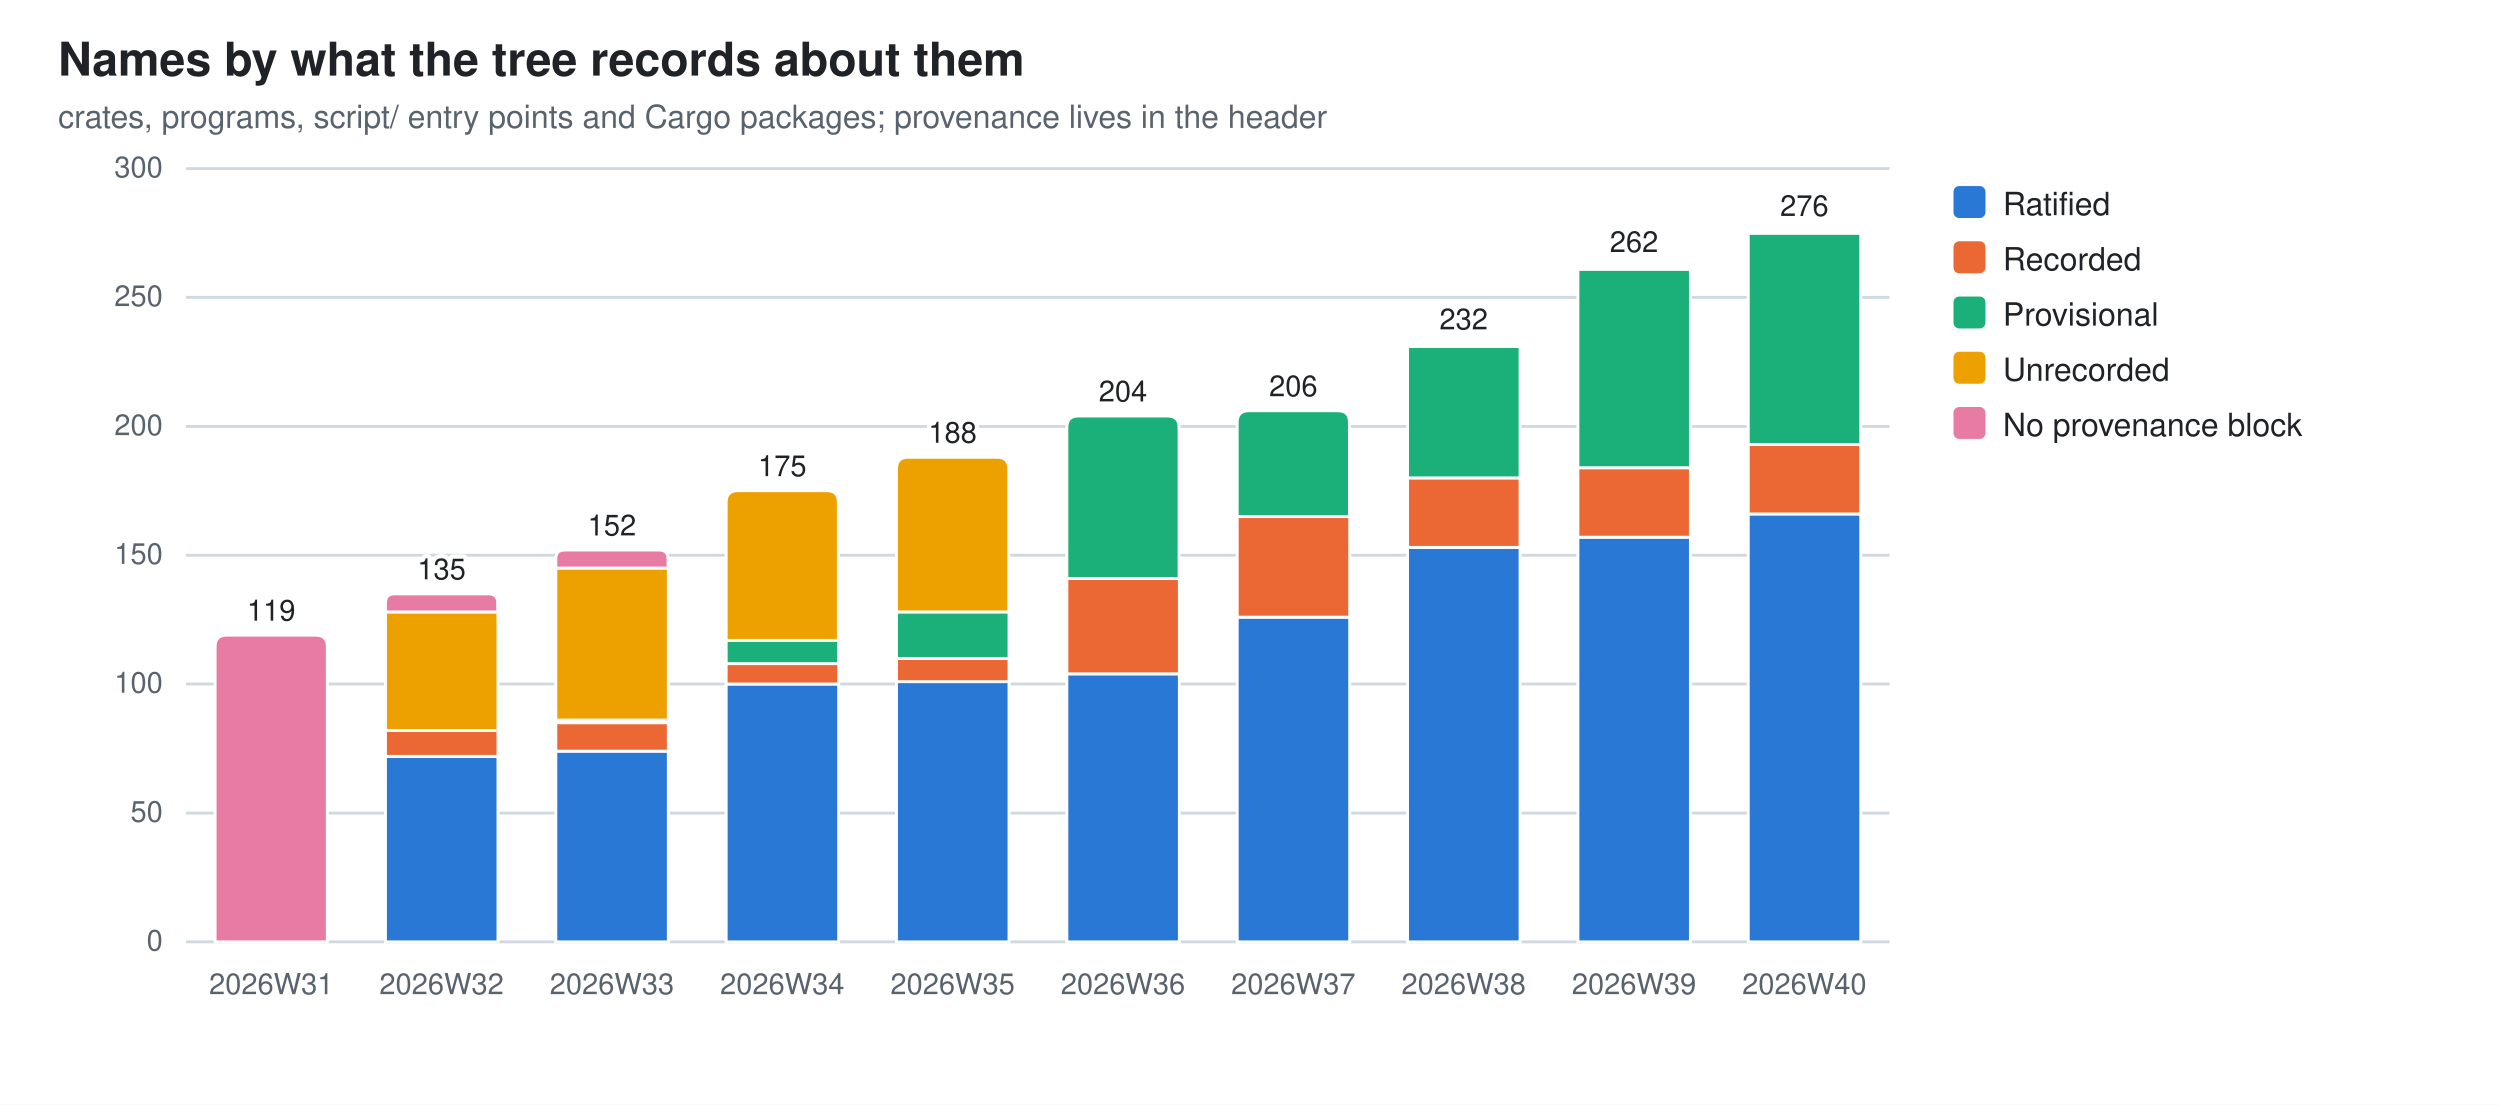
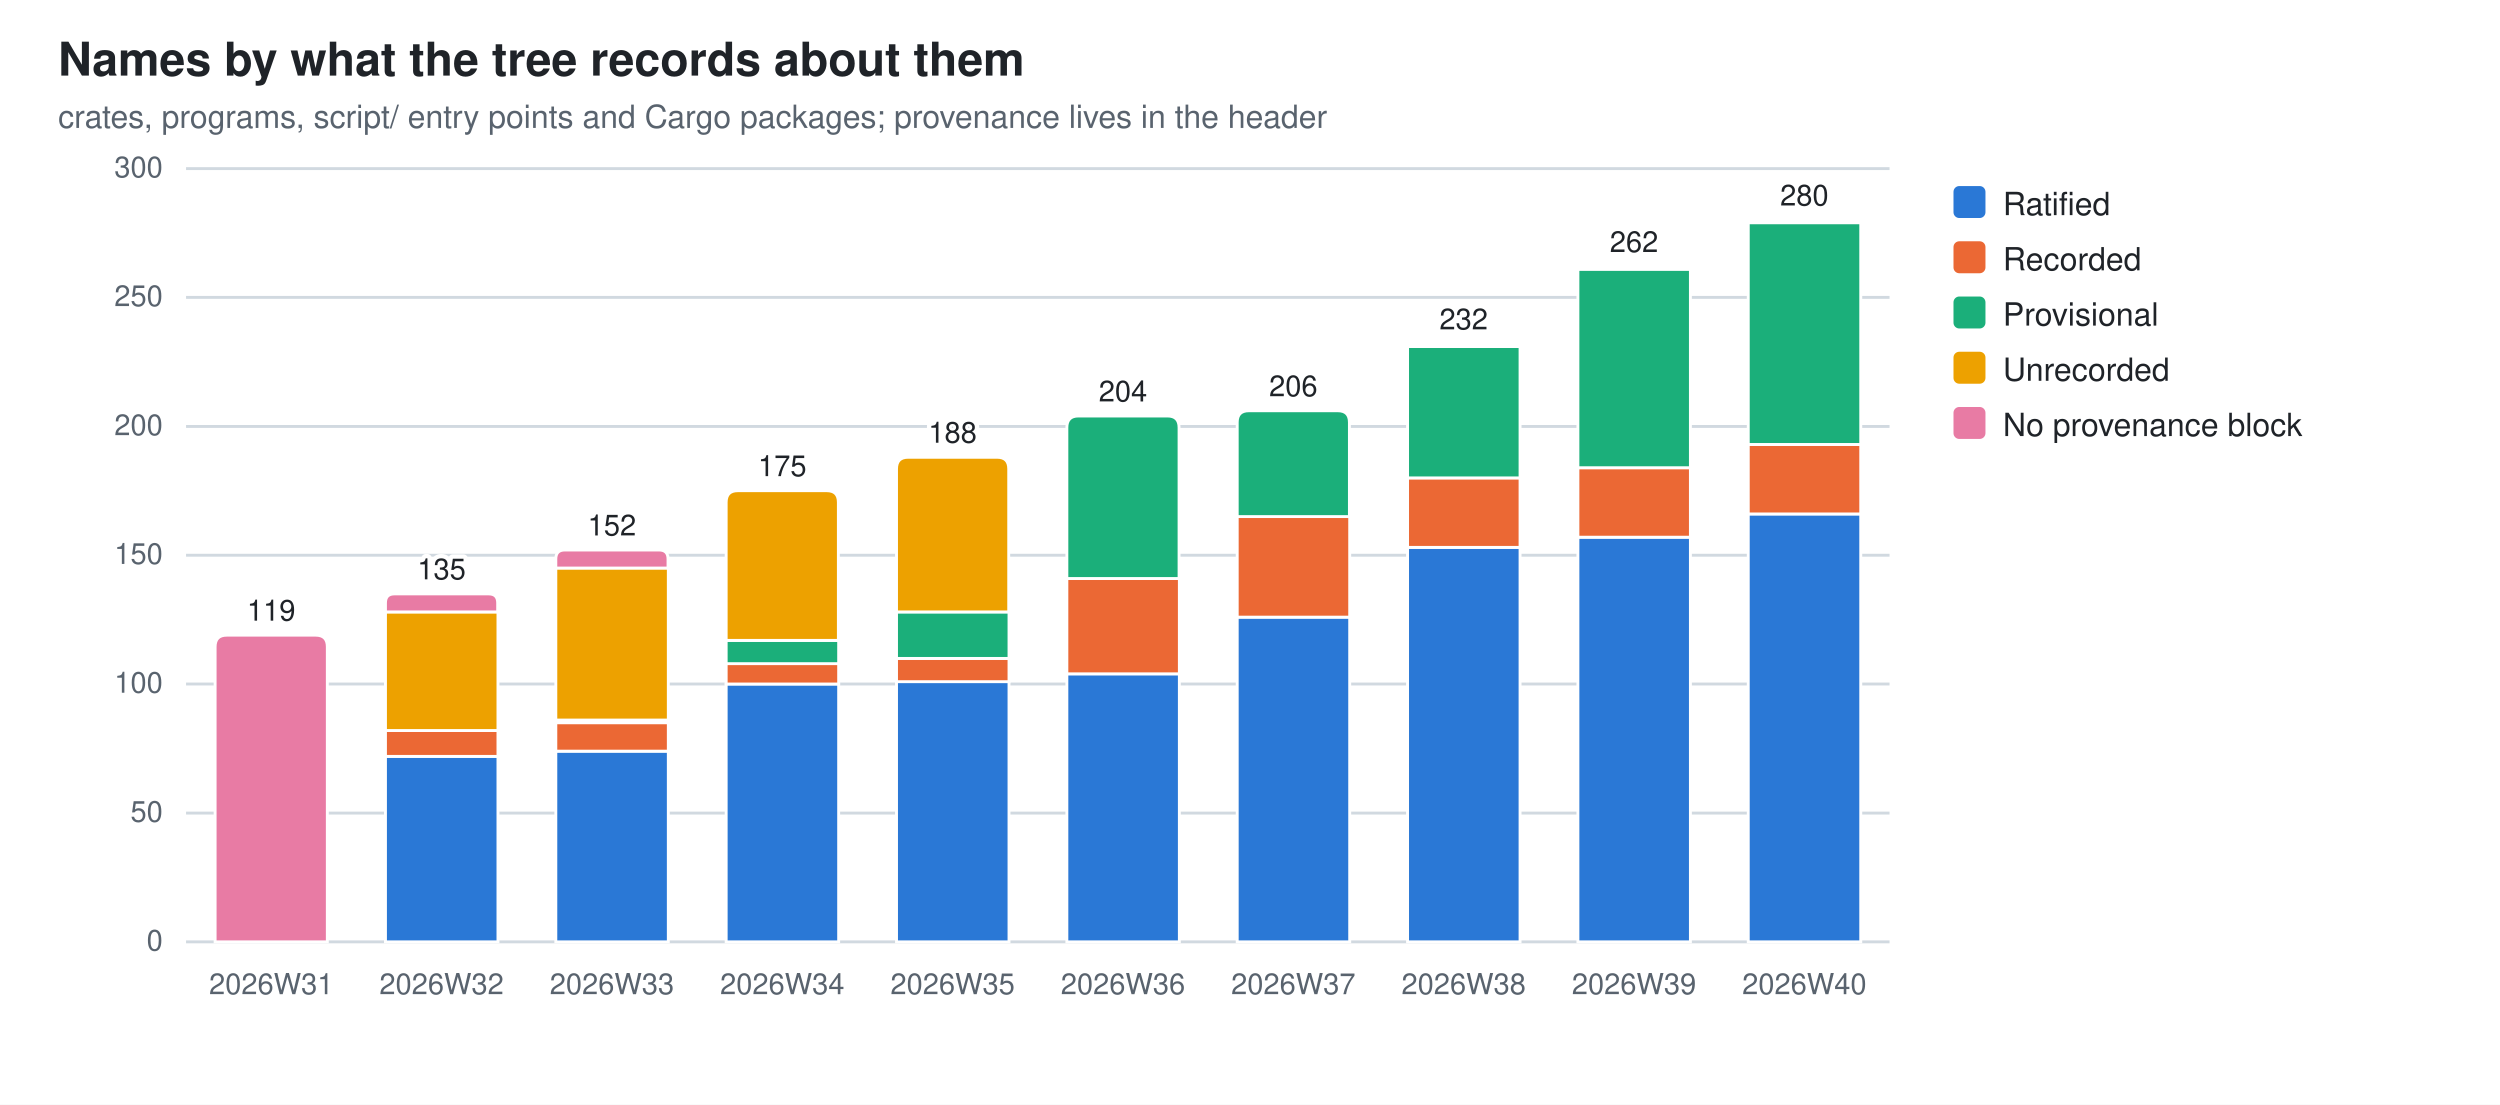
<svg xmlns="http://www.w3.org/2000/svg" width="860" height="380" viewBox="0 0 860 380" role="img" aria-label="Names by what the tree records about them">
  <style>
  .bg{fill:#ffffff} .fg{fill:#1f2328} .mut{fill:#59636e} .grid{stroke:#d1d9e0}
  .seg{stroke:#ffffff;stroke-width:1}
  .val{paint-order:stroke;stroke:#ffffff;stroke-width:3px;stroke-linejoin:round}
  .s0{fill:#2a78d6}  .s1{fill:#eb6834}  .s2{fill:#1baf7a}  .s3{fill:#eda100}  .s4{fill:#e87ba4}
  @media (prefers-color-scheme: dark){
    .bg{fill:#0d1117} .fg{fill:#e6edf3} .mut{fill:#9198a1} .grid{stroke:#30363d}
    .seg{stroke:#0d1117} .val{stroke:#0d1117} .s0{fill:#3987e5} .s1{fill:#d95926} .s2{fill:#199e70} .s3{fill:#c98500} .s4{fill:#d55181}}
  text{font-family:-apple-system,BlinkMacSystemFont,"Segoe UI",Helvetica,Arial,sans-serif}
</style>
  <rect class="bg" width="860" height="380" />
  <text class="fg" x="20" y="26" font-size="16" font-weight="600">Names by what the tree records about them</text>
  <text class="mut" x="20" y="44" font-size="11">crates, programs, script/ entry points and Cargo packages; provenance lives in the header</text>
  <line class="grid" x1="64" y1="324.0" x2="650.0" y2="324.0" stroke-width="1" />
  <text class="mut" x="56" y="327.0" font-size="10" text-anchor="end">0</text>
  <line class="grid" x1="64" y1="279.7" x2="650.0" y2="279.7" stroke-width="1" />
  <text class="mut" x="56" y="282.7" font-size="10" text-anchor="end">50</text>
  <line class="grid" x1="64" y1="235.3" x2="650.0" y2="235.3" stroke-width="1" />
  <text class="mut" x="56" y="238.3" font-size="10" text-anchor="end">100</text>
  <line class="grid" x1="64" y1="191.0" x2="650.0" y2="191.0" stroke-width="1" />
  <text class="mut" x="56" y="194.0" font-size="10" text-anchor="end">150</text>
  <line class="grid" x1="64" y1="146.7" x2="650.0" y2="146.7" stroke-width="1" />
  <text class="mut" x="56" y="149.7" font-size="10" text-anchor="end">200</text>
  <line class="grid" x1="64" y1="102.3" x2="650.0" y2="102.3" stroke-width="1" />
  <text class="mut" x="56" y="105.3" font-size="10" text-anchor="end">250</text>
  <line class="grid" x1="64" y1="58.0" x2="650.0" y2="58.0" stroke-width="1" />
  <text class="mut" x="56" y="61.0" font-size="10" text-anchor="end">300</text>
  <path class="seg s4" d="M74.0,324.0 V222.5 Q74.0,218.5 78.0,218.5 H108.6 Q112.6,218.5 112.6,222.5 V324.0 Z" />
  <text class="mut" x="93.3" y="342" font-size="10" text-anchor="middle">2026W31</text>
  <text class="fg val" x="93.3" y="213.5" font-size="10" text-anchor="middle">119</text>
  <rect class="seg s0" x="132.6" y="260.2" width="38.7" height="63.8" />
  <rect class="seg s1" x="132.6" y="251.3" width="38.7" height="8.9" />
  <rect class="seg s3" x="132.6" y="210.5" width="38.7" height="40.8" />
  <path class="seg s4" d="M132.6,210.5 V207.4 Q132.6,204.3 135.7,204.3 H168.1 Q171.2,204.3 171.2,207.4 V210.5 Z" />
  <text class="mut" x="151.9" y="342" font-size="10" text-anchor="middle">2026W32</text>
  <text class="fg val" x="151.9" y="199.3" font-size="10" text-anchor="middle">135</text>
  <rect class="seg s0" x="191.2" y="258.4" width="38.7" height="65.6" />
  <rect class="seg s1" x="191.2" y="248.6" width="38.7" height="9.8" />
  <rect class="seg s2" x="191.2" y="247.7" width="38.7" height="0.9" />
  <rect class="seg s3" x="191.2" y="195.4" width="38.7" height="52.3" />
  <path class="seg s4" d="M191.2,195.4 V192.3 Q191.2,189.2 194.3,189.2 H226.7 Q229.8,189.2 229.8,192.3 V195.4 Z" />
  <text class="mut" x="210.5" y="342" font-size="10" text-anchor="middle">2026W33</text>
  <text class="fg val" x="210.5" y="184.2" font-size="10" text-anchor="middle">152</text>
  <rect class="seg s0" x="249.8" y="235.3" width="38.7" height="88.7" />
  <rect class="seg s1" x="249.8" y="228.2" width="38.7" height="7.1" />
  <rect class="seg s2" x="249.8" y="220.3" width="38.7" height="8.0" />
  <path class="seg s3" d="M249.8,220.3 V172.8 Q249.8,168.8 253.8,168.8 H284.4 Q288.4,168.8 288.4,172.8 V220.3 Z" />
  <text class="mut" x="269.1" y="342" font-size="10" text-anchor="middle">2026W34</text>
  <text class="fg val" x="269.1" y="163.8" font-size="10" text-anchor="middle">175</text>
  <rect class="seg s0" x="308.4" y="234.4" width="38.7" height="89.6" />
  <rect class="seg s1" x="308.4" y="226.5" width="38.7" height="8.0" />
  <rect class="seg s2" x="308.4" y="210.5" width="38.7" height="16.0" />
  <path class="seg s3" d="M308.4,210.5 V161.3 Q308.4,157.3 312.4,157.3 H343.0 Q347.0,157.3 347.0,161.3 V210.5 Z" />
  <text class="mut" x="327.7" y="342" font-size="10" text-anchor="middle">2026W35</text>
  <text class="fg val" x="327.7" y="152.3" font-size="10" text-anchor="middle">188</text>
  <rect class="seg s0" x="367.0" y="231.8" width="38.7" height="92.2" />
  <rect class="seg s1" x="367.0" y="199.0" width="38.7" height="32.8" />
  <path class="seg s2" d="M367.0,199.0 V147.1 Q367.0,143.1 371.0,143.1 H401.6 Q405.6,143.1 405.6,147.1 V199.0 Z" />
  <text class="mut" x="386.3" y="342" font-size="10" text-anchor="middle">2026W36</text>
  <text class="fg val" x="386.3" y="138.1" font-size="10" text-anchor="middle">204</text>
  <rect class="seg s0" x="425.6" y="212.3" width="38.7" height="111.7" />
  <rect class="seg s1" x="425.6" y="177.7" width="38.7" height="34.6" />
  <path class="seg s2" d="M425.6,177.7 V145.3 Q425.6,141.3 429.6,141.3 H460.2 Q464.2,141.3 464.2,145.3 V177.7 Z" />
  <text class="mut" x="444.9" y="342" font-size="10" text-anchor="middle">2026W37</text>
  <text class="fg val" x="444.9" y="136.3" font-size="10" text-anchor="middle">206</text>
  <rect class="seg s0" x="484.2" y="188.3" width="38.7" height="135.7" />
  <rect class="seg s1" x="484.2" y="164.4" width="38.7" height="23.9" />
  <rect class="seg s2" x="484.2" y="119.2" width="38.7" height="45.2" />
  <path class="seg s3" d="M484.2,119.2 V118.7 Q484.2,118.3 484.6,118.3 H522.4 Q522.8,118.3 522.8,118.7 V119.2 Z" />
  <text class="mut" x="503.5" y="342" font-size="10" text-anchor="middle">2026W38</text>
  <text class="fg val" x="503.5" y="113.3" font-size="10" text-anchor="middle">232</text>
  <rect class="seg s0" x="542.8" y="184.8" width="38.7" height="139.2" />
  <rect class="seg s1" x="542.8" y="160.9" width="38.7" height="23.9" />
  <rect class="seg s2" x="542.8" y="92.6" width="38.7" height="68.3" />
  <path class="seg s3" d="M542.8,92.6 V92.1 Q542.8,91.7 543.2,91.7 H581.0 Q581.4,91.7 581.4,92.1 V92.6 Z" />
  <text class="mut" x="562.1" y="342" font-size="10" text-anchor="middle">2026W39</text>
  <text class="fg val" x="562.1" y="86.7" font-size="10" text-anchor="middle">262</text>
  <rect class="seg s0" x="601.4" y="176.8" width="38.7" height="147.2" />
  <rect class="seg s1" x="601.4" y="152.9" width="38.7" height="23.9" />
-   <rect class="seg s2" x="601.4" y="80.2" width="38.7" height="72.7" />
-   <path class="seg s3" d="M601.4,80.2 V79.7 Q601.4,79.3 601.8,79.3 H639.6 Q640.0,79.3 640.0,79.7 V80.2 Z" />
+   <rect class="seg s2" x="601.4" y="76.6" width="38.7" height="76.3" />
+   <path class="seg s3" d="M601.4,76.6 V76.2 Q601.4,75.7 601.8,75.7 H639.6 Q640.0,75.7 640.0,76.2 V76.6 Z" />
  <text class="mut" x="620.7" y="342" font-size="10" text-anchor="middle">2026W40</text>
-   <text class="fg val" x="620.7" y="74.3" font-size="10" text-anchor="middle">276</text>
+   <text class="fg val" x="620.7" y="70.7" font-size="10" text-anchor="middle">280</text>
  <rect class="s0" x="672" y="64" width="11" height="11" rx="2" />
  <text class="fg" y="74" font-size="11">
    <tspan x="689" dy="0">Ratified</tspan>
  </text>
  <rect class="s1" x="672" y="83" width="11" height="11" rx="2" />
  <text class="fg" y="93" font-size="11">
    <tspan x="689" dy="0">Recorded</tspan>
  </text>
  <rect class="s2" x="672" y="102" width="11" height="11" rx="2" />
  <text class="fg" y="112" font-size="11">
    <tspan x="689" dy="0">Provisional</tspan>
  </text>
  <rect class="s3" x="672" y="121" width="11" height="11" rx="2" />
  <text class="fg" y="131" font-size="11">
    <tspan x="689" dy="0">Unrecorded</tspan>
  </text>
  <rect class="s4" x="672" y="140" width="11" height="11" rx="2" />
  <text class="fg" y="150" font-size="11">
    <tspan x="689" dy="0">No provenance block</tspan>
  </text>
</svg>
